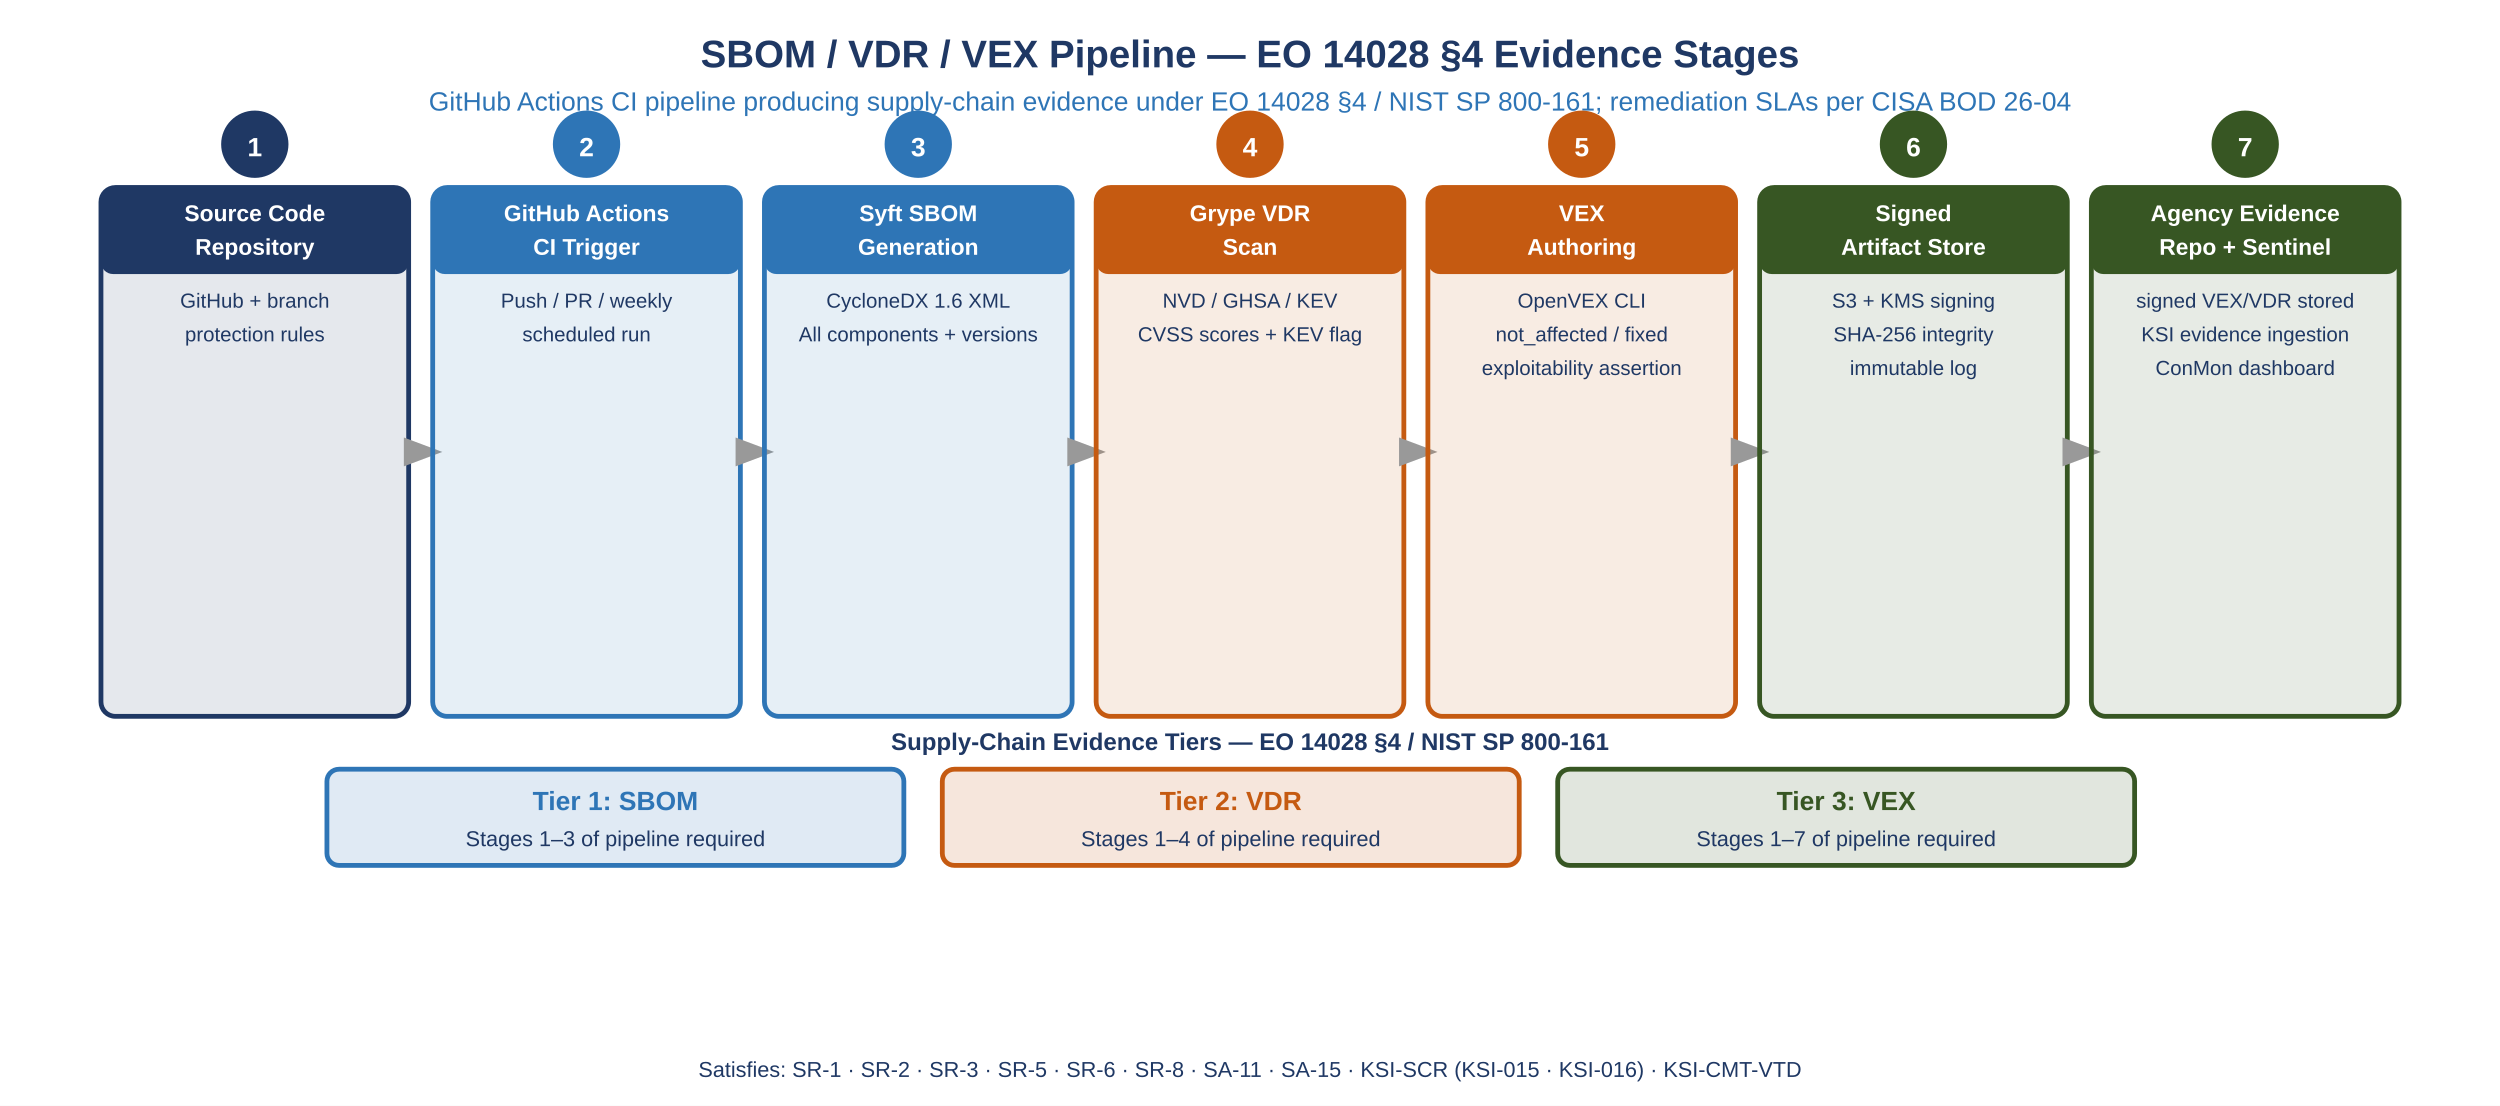
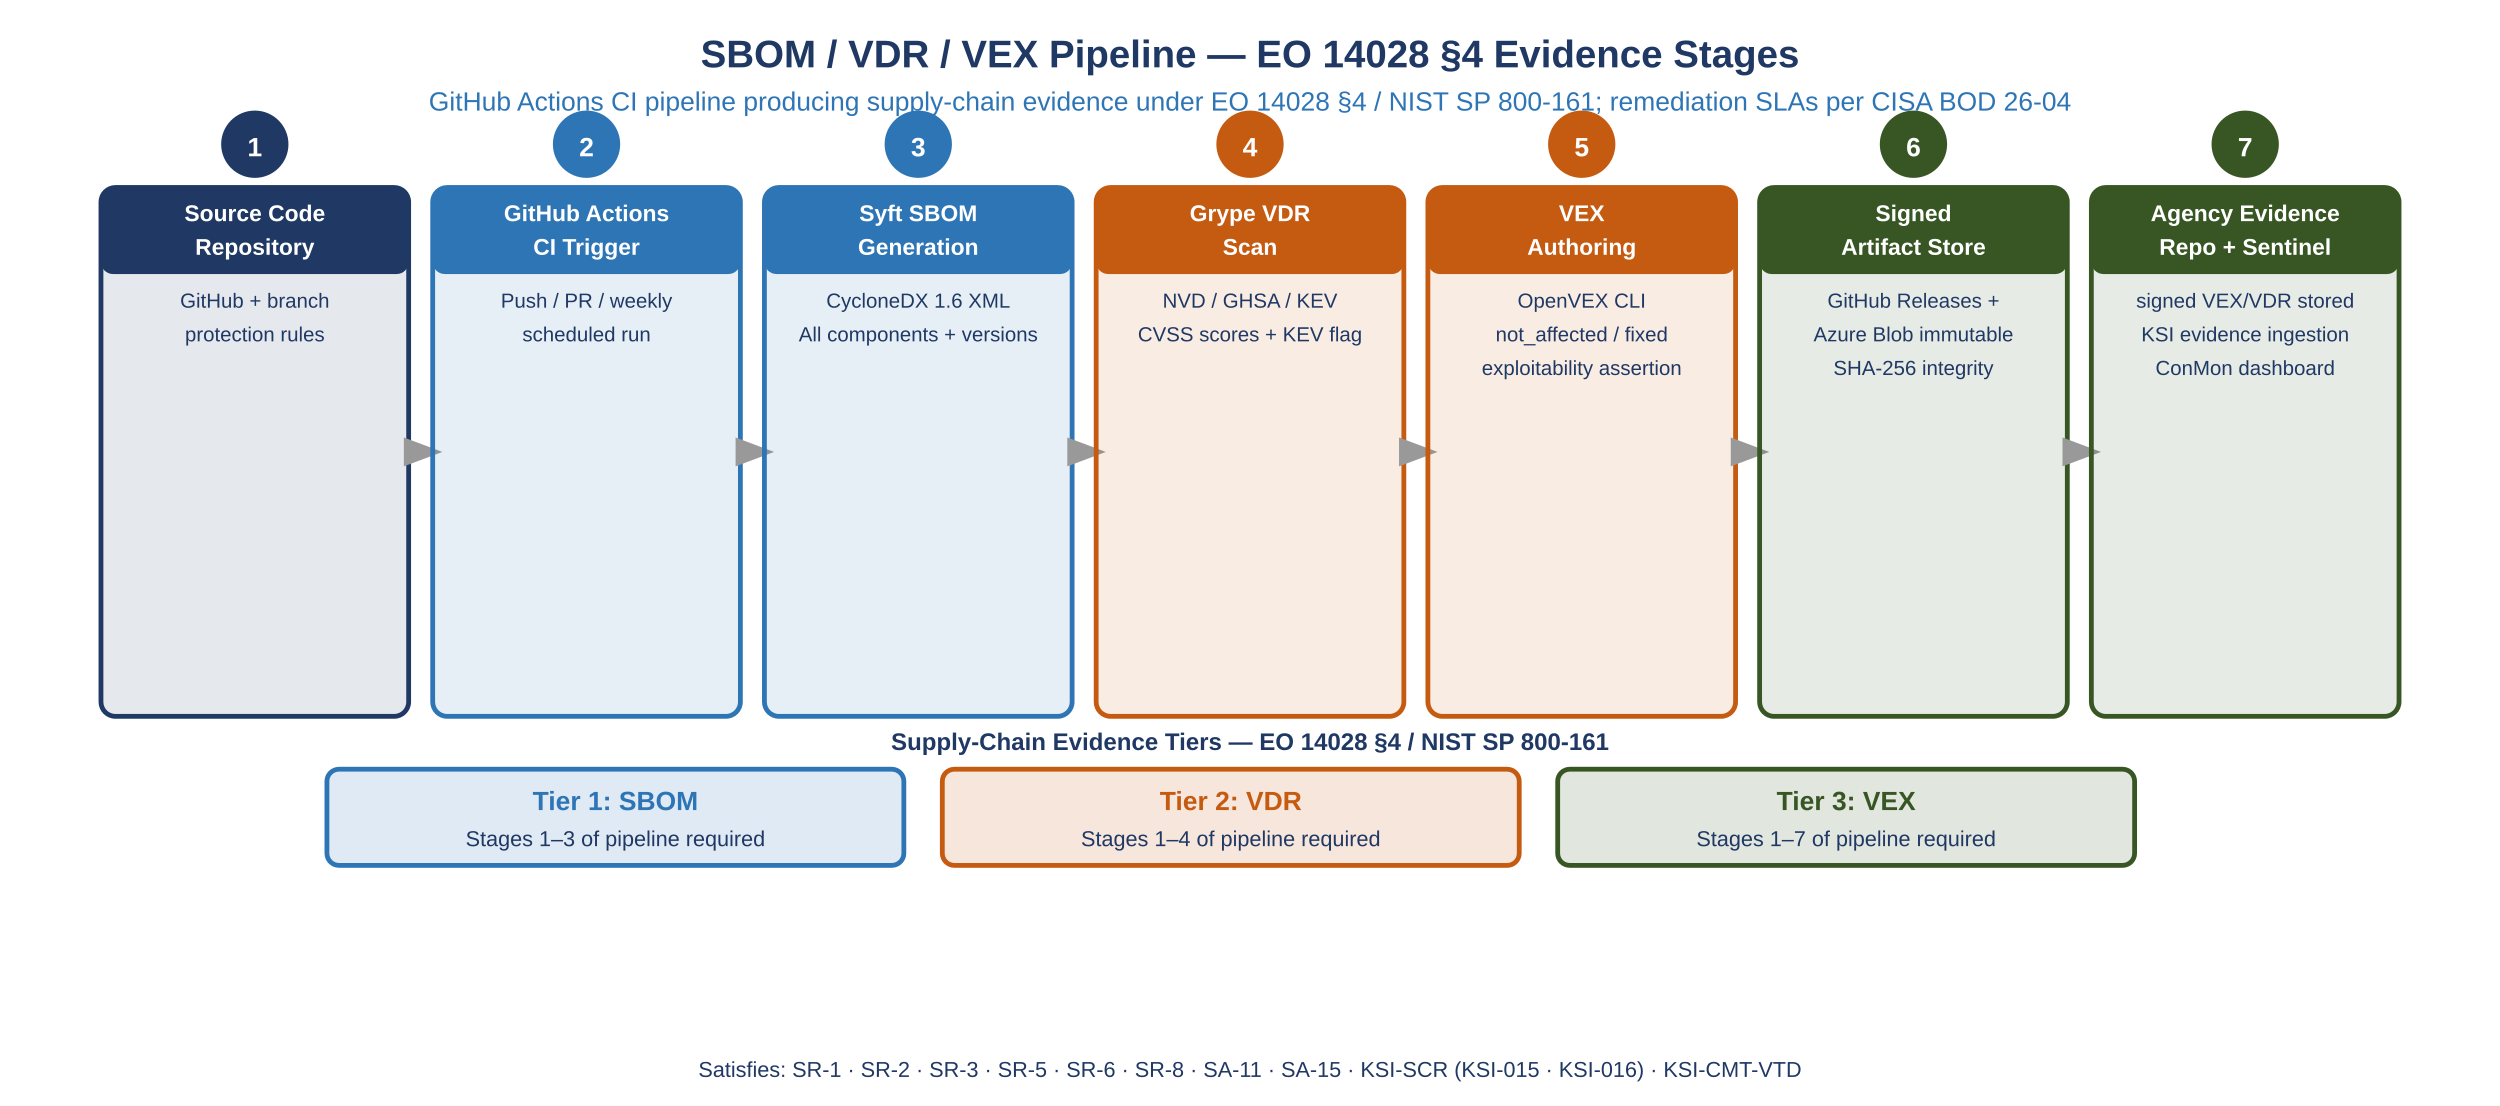
<svg xmlns="http://www.w3.org/2000/svg" viewBox="0 0 1040 460" style="font-family:Arial,sans-serif;background:#FFFFFF;">
  <rect width="1040" height="460" fill="#FFFFFF" />
  <defs>
    <marker id="arw" markerWidth="8" markerHeight="8" refX="6" refY="3" orient="auto">
      <path d="M0,0 L0,6 L8,3 z" fill="#999" />
    </marker>
    <marker id="arwb" markerWidth="8" markerHeight="8" refX="6" refY="3" orient="auto">
      <path d="M0,0 L0,6 L8,3 z" fill="#2E75B6" />
    </marker>
    <marker id="arww" markerWidth="8" markerHeight="8" refX="6" refY="3" orient="auto">
      <path d="M0,0 L0,6 L8,3 z" fill="#fff" />
    </marker>
  </defs>
  <text x="520" y="28" text-anchor="middle" font-size="16" font-weight="bold" fill="#1F3864">SBOM / VDR / VEX Pipeline — EO 14028 §4 Evidence Stages</text>
  <text x="520" y="46" text-anchor="middle" font-size="11" fill="#2E75B6">GitHub Actions CI pipeline producing supply-chain evidence under EO 14028 §4 / NIST SP 800-161; remediation SLAs per CISA BOD 26-04</text>
  <circle cx="106" cy="60" r="14" fill="#1F3864" />
  <text x="106" y="65" text-anchor="middle" font-size="11" font-weight="bold" fill="#fff">1</text>
  <rect x="42" y="78" width="128" height="220" rx="6" fill="#1F3864" opacity="0.12" />
  <rect x="42" y="78" width="128" height="220" rx="6" fill="none" stroke="#1F3864" stroke-width="2" />
  <rect x="42" y="78" width="128" height="36" rx="5" fill="#1F3864" />
  <text x="106" y="92" text-anchor="middle" font-size="9.5" font-weight="bold" fill="#fff">Source Code</text>
  <text x="106" y="106" text-anchor="middle" font-size="9.5" font-weight="bold" fill="#fff">Repository</text>
  <text x="106" y="128" text-anchor="middle" font-size="8.5" fill="#1F3864">GitHub + branch</text>
  <text x="106" y="142" text-anchor="middle" font-size="8.5" fill="#1F3864">protection rules</text>
  <line x1="172" y1="188" x2="180" y2="188" stroke="#aaa" stroke-width="2" marker-end="url(#arw)" />
  <circle cx="244" cy="60" r="14" fill="#2E75B6" />
  <text x="244" y="65" text-anchor="middle" font-size="11" font-weight="bold" fill="#fff">2</text>
  <rect x="180" y="78" width="128" height="220" rx="6" fill="#2E75B6" opacity="0.12" />
  <rect x="180" y="78" width="128" height="220" rx="6" fill="none" stroke="#2E75B6" stroke-width="2" />
  <rect x="180" y="78" width="128" height="36" rx="5" fill="#2E75B6" />
  <text x="244" y="92" text-anchor="middle" font-size="9.5" font-weight="bold" fill="#fff">GitHub Actions</text>
  <text x="244" y="106" text-anchor="middle" font-size="9.5" font-weight="bold" fill="#fff">CI Trigger</text>
  <text x="244" y="128" text-anchor="middle" font-size="8.5" fill="#1F3864">Push / PR / weekly</text>
  <text x="244" y="142" text-anchor="middle" font-size="8.5" fill="#1F3864">scheduled run</text>
  <line x1="310" y1="188" x2="318" y2="188" stroke="#aaa" stroke-width="2" marker-end="url(#arw)" />
  <circle cx="382" cy="60" r="14" fill="#2E75B6" />
  <text x="382" y="65" text-anchor="middle" font-size="11" font-weight="bold" fill="#fff">3</text>
  <rect x="318" y="78" width="128" height="220" rx="6" fill="#2E75B6" opacity="0.12" />
  <rect x="318" y="78" width="128" height="220" rx="6" fill="none" stroke="#2E75B6" stroke-width="2" />
  <rect x="318" y="78" width="128" height="36" rx="5" fill="#2E75B6" />
  <text x="382" y="92" text-anchor="middle" font-size="9.5" font-weight="bold" fill="#fff">Syft SBOM</text>
  <text x="382" y="106" text-anchor="middle" font-size="9.5" font-weight="bold" fill="#fff">Generation</text>
  <text x="382" y="128" text-anchor="middle" font-size="8.5" fill="#1F3864">CycloneDX 1.6 XML</text>
  <text x="382" y="142" text-anchor="middle" font-size="8.5" fill="#1F3864">All components + versions</text>
  <line x1="448" y1="188" x2="456" y2="188" stroke="#aaa" stroke-width="2" marker-end="url(#arw)" />
  <circle cx="520" cy="60" r="14" fill="#C55A11" />
  <text x="520" y="65" text-anchor="middle" font-size="11" font-weight="bold" fill="#fff">4</text>
  <rect x="456" y="78" width="128" height="220" rx="6" fill="#C55A11" opacity="0.12" />
  <rect x="456" y="78" width="128" height="220" rx="6" fill="none" stroke="#C55A11" stroke-width="2" />
  <rect x="456" y="78" width="128" height="36" rx="5" fill="#C55A11" />
  <text x="520" y="92" text-anchor="middle" font-size="9.5" font-weight="bold" fill="#fff">Grype VDR</text>
  <text x="520" y="106" text-anchor="middle" font-size="9.5" font-weight="bold" fill="#fff">Scan</text>
  <text x="520" y="128" text-anchor="middle" font-size="8.5" fill="#1F3864">NVD / GHSA / KEV</text>
  <text x="520" y="142" text-anchor="middle" font-size="8.5" fill="#1F3864">CVSS scores + KEV flag</text>
  <line x1="586" y1="188" x2="594" y2="188" stroke="#aaa" stroke-width="2" marker-end="url(#arw)" />
  <circle cx="658" cy="60" r="14" fill="#C55A11" />
  <text x="658" y="65" text-anchor="middle" font-size="11" font-weight="bold" fill="#fff">5</text>
  <rect x="594" y="78" width="128" height="220" rx="6" fill="#C55A11" opacity="0.12" />
  <rect x="594" y="78" width="128" height="220" rx="6" fill="none" stroke="#C55A11" stroke-width="2" />
  <rect x="594" y="78" width="128" height="36" rx="5" fill="#C55A11" />
  <text x="658" y="92" text-anchor="middle" font-size="9.5" font-weight="bold" fill="#fff">VEX</text>
  <text x="658" y="106" text-anchor="middle" font-size="9.5" font-weight="bold" fill="#fff">Authoring</text>
  <text x="658" y="128" text-anchor="middle" font-size="8.5" fill="#1F3864">OpenVEX CLI</text>
  <text x="658" y="142" text-anchor="middle" font-size="8.5" fill="#1F3864">not_affected / fixed</text>
  <text x="658" y="156" text-anchor="middle" font-size="8.5" fill="#1F3864">exploitability assertion</text>
  <line x1="724" y1="188" x2="732" y2="188" stroke="#aaa" stroke-width="2" marker-end="url(#arw)" />
  <circle cx="796" cy="60" r="14" fill="#375623" />
  <text x="796" y="65" text-anchor="middle" font-size="11" font-weight="bold" fill="#fff">6</text>
  <rect x="732" y="78" width="128" height="220" rx="6" fill="#375623" opacity="0.12" />
  <rect x="732" y="78" width="128" height="220" rx="6" fill="none" stroke="#375623" stroke-width="2" />
  <rect x="732" y="78" width="128" height="36" rx="5" fill="#375623" />
  <text x="796" y="92" text-anchor="middle" font-size="9.5" font-weight="bold" fill="#fff">Signed</text>
  <text x="796" y="106" text-anchor="middle" font-size="9.5" font-weight="bold" fill="#fff">Artifact Store</text>
-   <text x="796" y="128" text-anchor="middle" font-size="8.5" fill="#1F3864">S3 + KMS signing</text>
-   <text x="796" y="142" text-anchor="middle" font-size="8.5" fill="#1F3864">SHA-256 integrity</text>
-   <text x="796" y="156" text-anchor="middle" font-size="8.5" fill="#1F3864">immutable log</text>
+   <text x="796" y="128" text-anchor="middle" font-size="8.5" fill="#1F3864">GitHub Releases +</text>
+   <text x="796" y="142" text-anchor="middle" font-size="8.5" fill="#1F3864">Azure Blob immutable</text>
+   <text x="796" y="156" text-anchor="middle" font-size="8.5" fill="#1F3864">SHA-256 integrity</text>
  <line x1="862" y1="188" x2="870" y2="188" stroke="#aaa" stroke-width="2" marker-end="url(#arw)" />
  <circle cx="934" cy="60" r="14" fill="#375623" />
  <text x="934" y="65" text-anchor="middle" font-size="11" font-weight="bold" fill="#fff">7</text>
  <rect x="870" y="78" width="128" height="220" rx="6" fill="#375623" opacity="0.12" />
  <rect x="870" y="78" width="128" height="220" rx="6" fill="none" stroke="#375623" stroke-width="2" />
  <rect x="870" y="78" width="128" height="36" rx="5" fill="#375623" />
  <text x="934" y="92" text-anchor="middle" font-size="9.5" font-weight="bold" fill="#fff">Agency Evidence</text>
  <text x="934" y="106" text-anchor="middle" font-size="9.5" font-weight="bold" fill="#fff">Repo + Sentinel</text>
  <text x="934" y="128" text-anchor="middle" font-size="8.5" fill="#1F3864">signed VEX/VDR stored</text>
  <text x="934" y="142" text-anchor="middle" font-size="8.5" fill="#1F3864">KSI evidence ingestion</text>
  <text x="934" y="156" text-anchor="middle" font-size="8.5" fill="#1F3864">ConMon dashboard</text>
  <text x="520" y="312" text-anchor="middle" font-size="10" font-weight="bold" fill="#1F3864">Supply-Chain Evidence Tiers — EO 14028 §4 / NIST SP 800-161</text>
  <rect x="136" y="320" width="240" height="40" rx="5" fill="#2E75B6" opacity="0.15" />
  <rect x="136" y="320" width="240" height="40" rx="5" fill="none" stroke="#2E75B6" stroke-width="2" />
  <text x="256" y="337" text-anchor="middle" font-size="11" font-weight="bold" fill="#2E75B6">Tier 1: SBOM</text>
  <text x="256" y="352" text-anchor="middle" font-size="9" fill="#1F3864">Stages 1–3 of pipeline required</text>
  <rect x="392" y="320" width="240" height="40" rx="5" fill="#C55A11" opacity="0.15" />
  <rect x="392" y="320" width="240" height="40" rx="5" fill="none" stroke="#C55A11" stroke-width="2" />
  <text x="512" y="337" text-anchor="middle" font-size="11" font-weight="bold" fill="#C55A11">Tier 2: VDR</text>
  <text x="512" y="352" text-anchor="middle" font-size="9" fill="#1F3864">Stages 1–4 of pipeline required</text>
  <rect x="648" y="320" width="240" height="40" rx="5" fill="#375623" opacity="0.15" />
  <rect x="648" y="320" width="240" height="40" rx="5" fill="none" stroke="#375623" stroke-width="2" />
  <text x="768" y="337" text-anchor="middle" font-size="11" font-weight="bold" fill="#375623">Tier 3: VEX</text>
  <text x="768" y="352" text-anchor="middle" font-size="9" fill="#1F3864">Stages 1–7 of pipeline required</text>
  <text x="520" y="448" text-anchor="middle" font-size="9" fill="#1F3864">Satisfies: SR-1 · SR-2 · SR-3 · SR-5 · SR-6 · SR-8 · SA-11 · SA-15 · KSI-SCR (KSI-015 · KSI-016) · KSI-CMT-VTD</text>
</svg>
